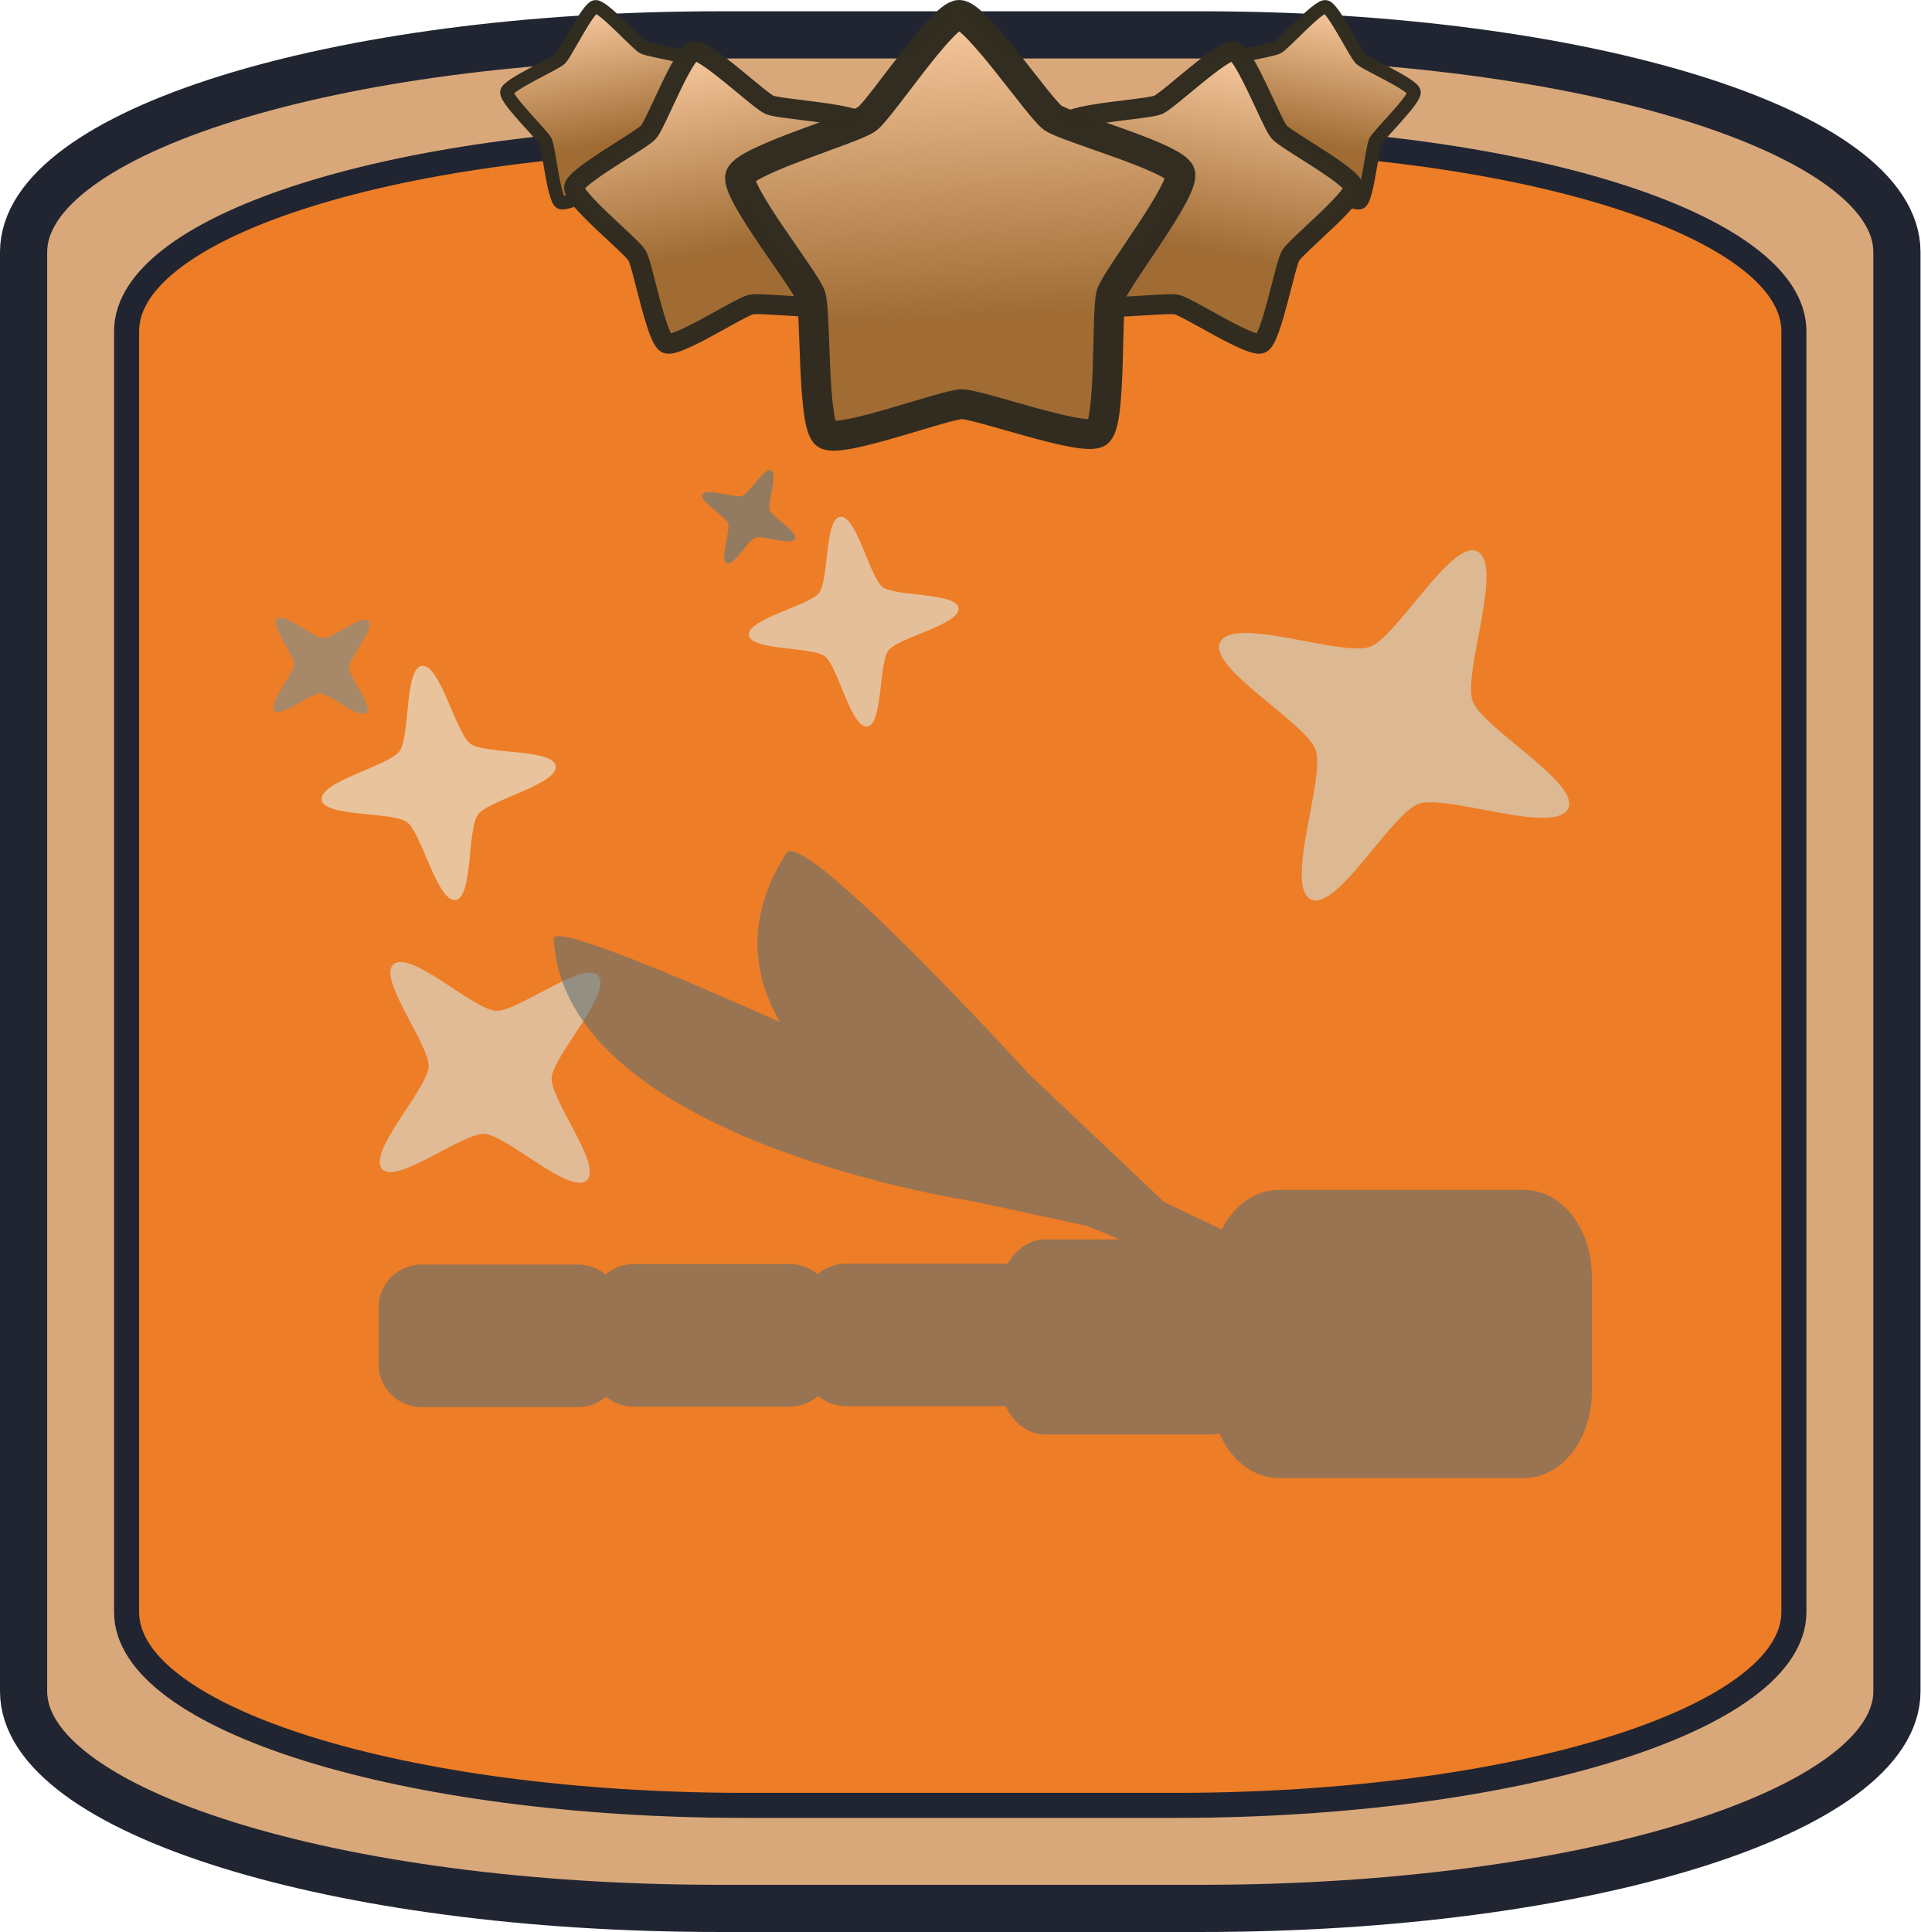
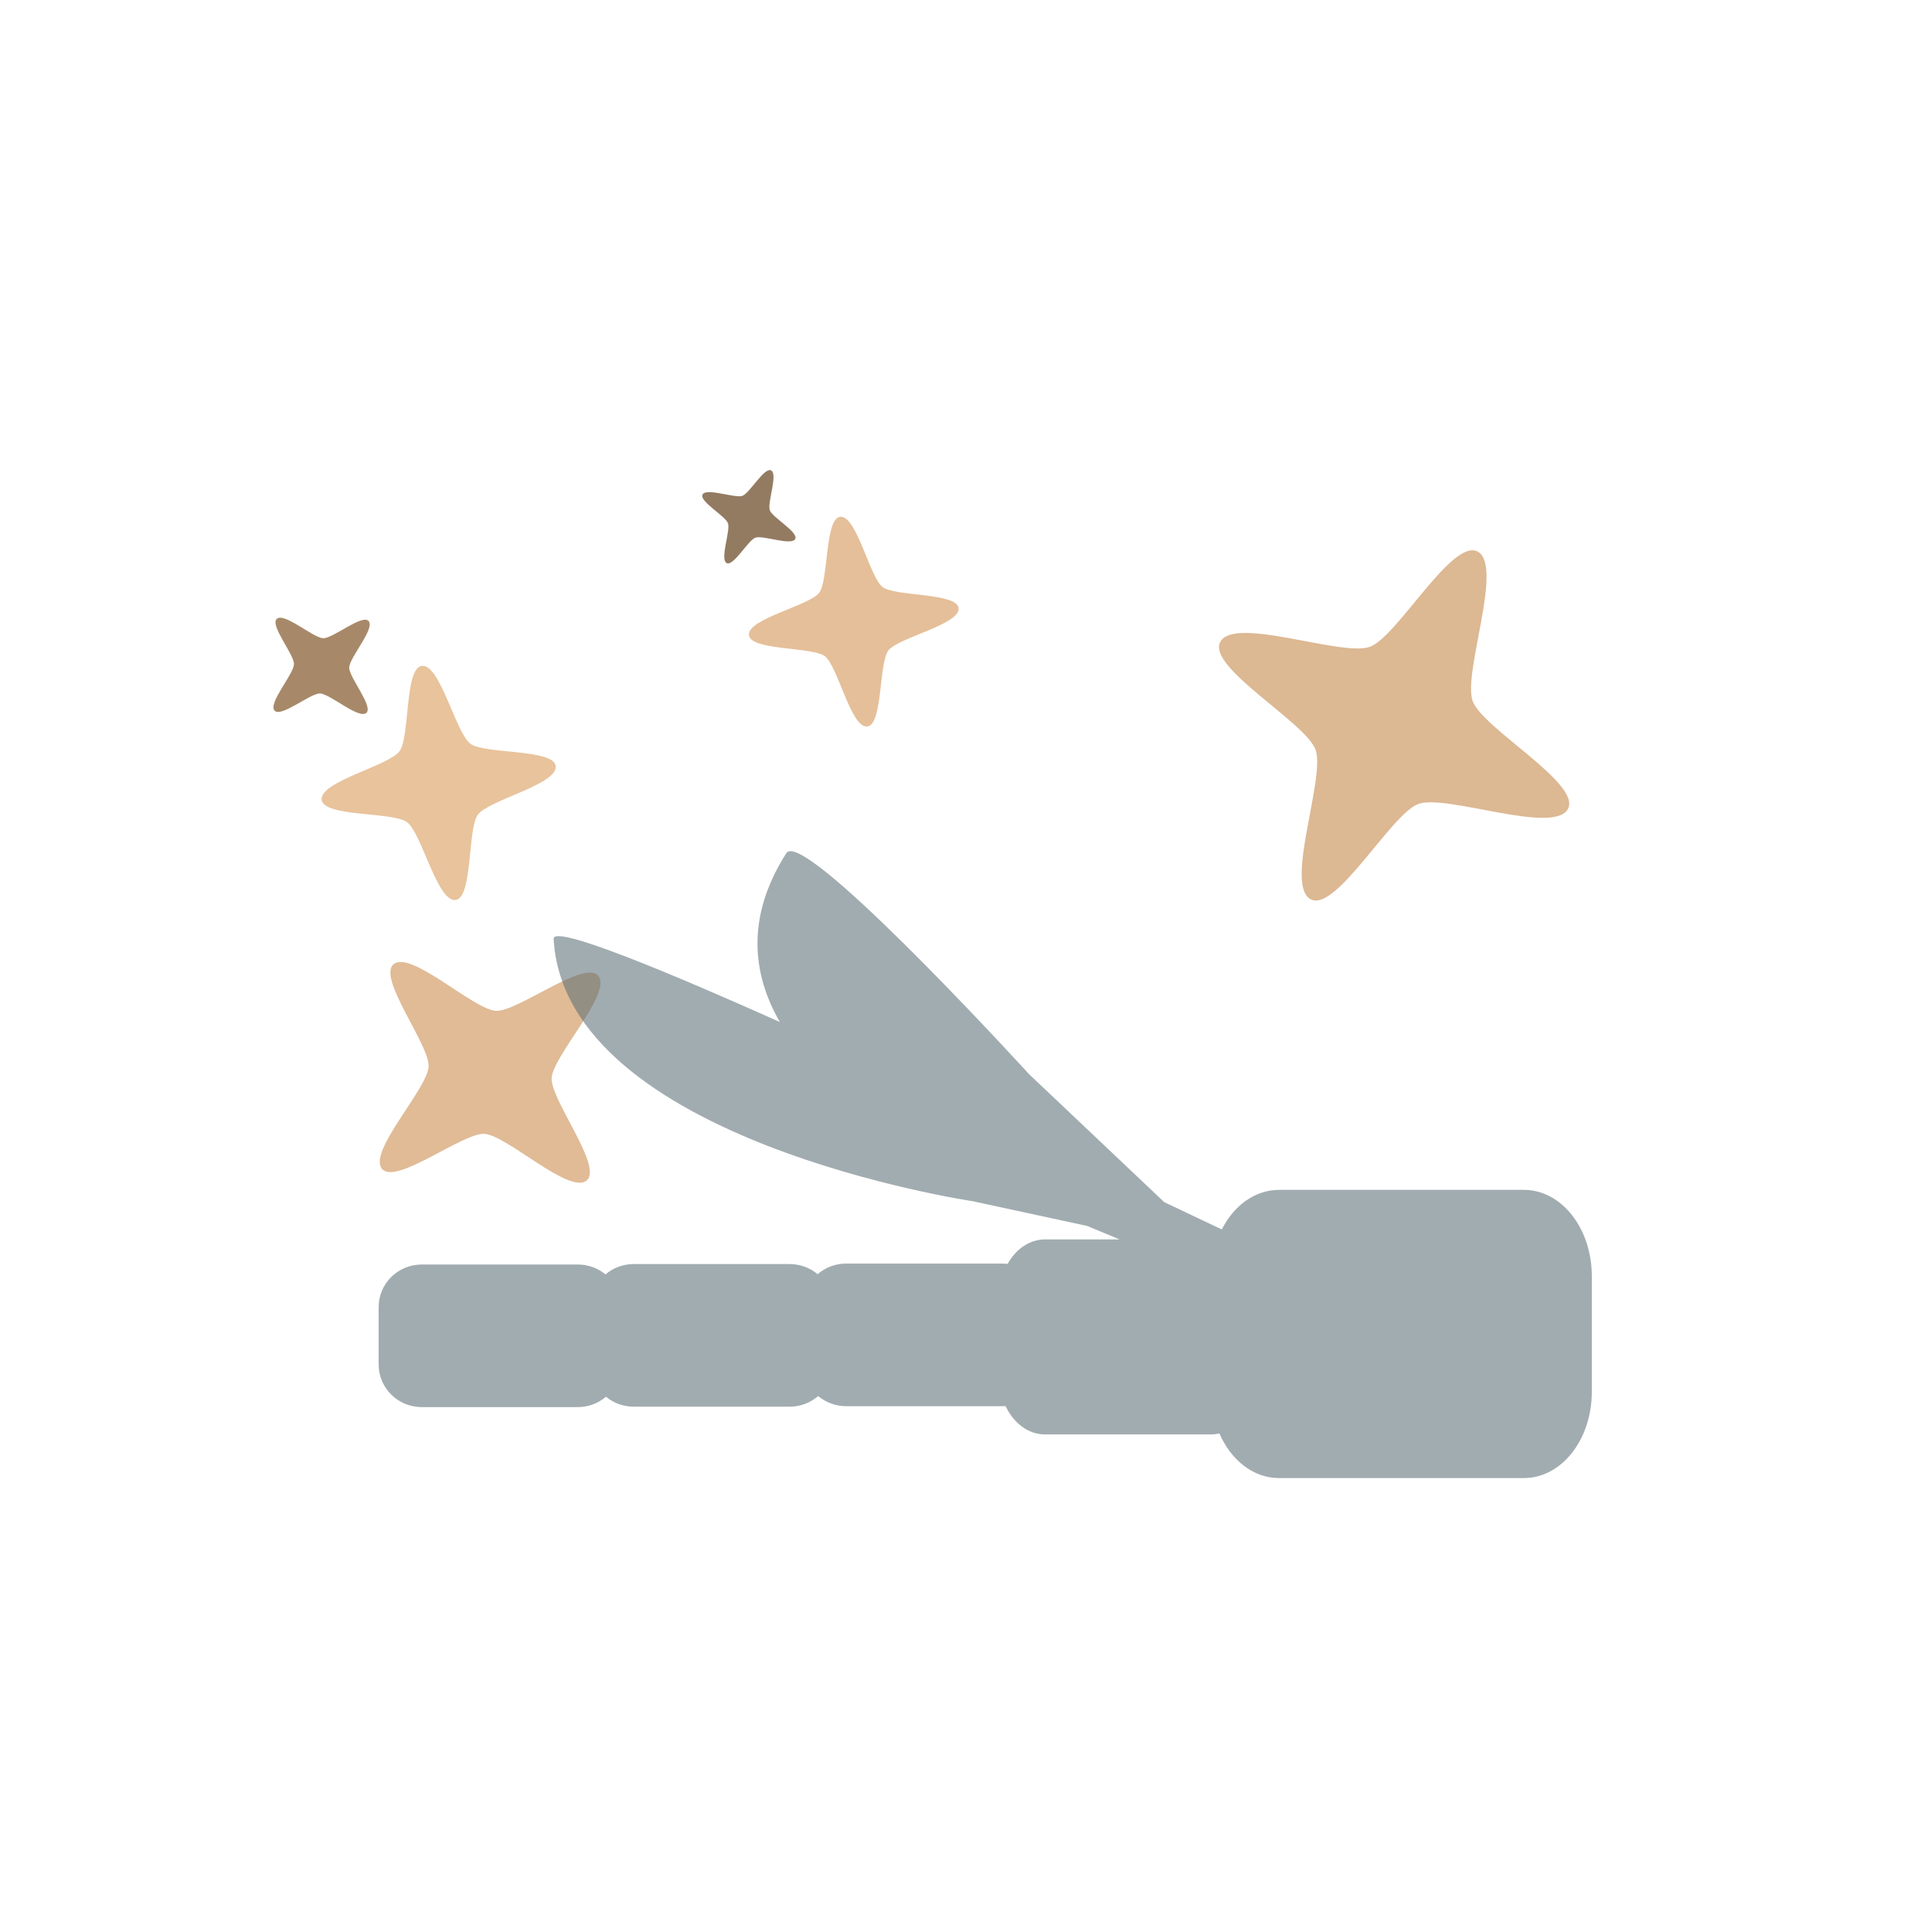
- <svg xmlns="http://www.w3.org/2000/svg" xmlns:xlink="http://www.w3.org/1999/xlink" width="200" height="201.177" viewBox="0 0 52.917 53.228" version="1.1" id="svg1">
+ <svg xmlns="http://www.w3.org/2000/svg" width="200" height="201.177" viewBox="0 0 52.917 53.228" version="1.1" id="svg1">
  <defs id="defs1">
-     <linearGradient xlink:href="#linearGradient33" id="linearGradient34" x1="9.158" y1="0.654" x2="9.524" y2="7.639" gradientUnits="userSpaceOnUse" />
-     <linearGradient id="linearGradient33">
-       <stop style="stop-color:#ffd1a8;stop-opacity:1;" offset="0" id="stop33" />
-       <stop style="stop-color:#a06c34;stop-opacity:1;" offset="0.696" id="stop34" />
-     </linearGradient>
-     <linearGradient xlink:href="#linearGradient33" id="linearGradient34-5" x1="9.158" y1="0.654" x2="9.524" y2="7.639" gradientUnits="userSpaceOnUse" />
-     <linearGradient xlink:href="#linearGradient33" id="linearGradient34-5-6" x1="9.158" y1="0.654" x2="9.524" y2="7.639" gradientUnits="userSpaceOnUse" />
-     <linearGradient xlink:href="#linearGradient33" id="linearGradient1" gradientUnits="userSpaceOnUse" x1="9.158" y1="0.654" x2="9.524" y2="7.639" />
-     <linearGradient xlink:href="#linearGradient33" id="linearGradient2" gradientUnits="userSpaceOnUse" x1="9.158" y1="0.654" x2="9.524" y2="7.639" />
-   </defs>
+     </defs>
  <g id="layer1" transform="translate(-0.2000028)">
-     <rect style="fill:#d9a87a;fill-opacity:1;stroke:#212532;stroke-width:1.3;stroke-linejoin:round;stroke-miterlimit:8.2;stroke-dasharray:none;stroke-opacity:0.996" id="rect1" width="51.617" height="51.617" x="0.85" y="0.961" ry="5.982" rx="19.158" />
-     <rect style="fill:#ed7d26;fill-opacity:1;stroke:#212532;stroke-width:0.69;stroke-linejoin:round;stroke-miterlimit:8.2;stroke-dasharray:none;stroke-opacity:0.996" id="rect1-8" width="45.94" height="45.94" x="3.688" y="3.8" ry="5.324" rx="17.051" />
-     <path style="fill:url(#linearGradient2);fill-opacity:1;fill-rule:nonzero;stroke:#322d21;stroke-width:0.443;stroke-linejoin:round;stroke-miterlimit:8.2;stroke-opacity:0.996" id="path1-5-7-01-0" d="M 11.386,7.222 C 11.183,7.371 9.615,6.801 9.363,6.803 9.112,6.804 7.551,7.395 7.346,7.249 7.142,7.102 7.199,5.434 7.12,5.196 7.04,4.957 5.996,3.655 6.072,3.415 6.148,3.176 7.752,2.715 7.955,2.565 8.157,2.416 9.073,1.021 9.324,1.019 c 0.251,-0.002 1.186,1.381 1.39,1.528 0.204,0.146 1.815,0.586 1.894,0.825 0.079,0.239 -0.947,1.555 -1.024,1.794 -0.076,0.24 0.003,1.907 -0.199,2.056 z" transform="matrix(0.8300305,-0.1096599,0.1096599,0.8300305,8.752035,0.363705)" />
-     <path style="fill:url(#linearGradient34-5-6);fill-opacity:1;fill-rule:nonzero;stroke:#322d21;stroke-width:0.443;stroke-linejoin:round;stroke-miterlimit:8.2;stroke-opacity:0.996" id="path1-5-7-0" d="M 11.386,7.222 C 11.183,7.371 9.615,6.801 9.363,6.803 9.112,6.804 7.551,7.395 7.346,7.249 7.142,7.102 7.199,5.434 7.12,5.196 7.04,4.957 5.996,3.655 6.072,3.415 6.148,3.176 7.752,2.715 7.955,2.565 8.157,2.416 9.073,1.021 9.324,1.019 c 0.251,-0.002 1.186,1.381 1.39,1.528 0.204,0.146 1.815,0.586 1.894,0.825 0.079,0.239 -0.947,1.555 -1.024,1.794 -0.076,0.24 0.003,1.907 -0.199,2.056 z" transform="matrix(-1.20564,0.2796039,0.2796039,1.20564,30.27516,-2.428279)" />
-     <path style="fill:url(#linearGradient1);fill-opacity:1;fill-rule:nonzero;stroke:#322d21;stroke-width:0.443;stroke-linejoin:round;stroke-miterlimit:8.2;stroke-opacity:0.996" id="path1-5-7-01" d="M 11.386,7.222 C 11.183,7.371 9.615,6.801 9.363,6.803 9.112,6.804 7.551,7.395 7.346,7.249 7.142,7.102 7.199,5.434 7.12,5.196 7.04,4.957 5.996,3.655 6.072,3.415 6.148,3.176 7.752,2.715 7.955,2.565 8.157,2.416 9.073,1.021 9.324,1.019 c 0.251,-0.002 1.186,1.381 1.39,1.528 0.204,0.146 1.815,0.586 1.894,0.825 0.079,0.239 -0.947,1.555 -1.024,1.794 -0.076,0.24 0.003,1.907 -0.199,2.056 z" transform="matrix(-0.8300305,-0.1096599,-0.1096599,0.8300305,44.57558,0.363705)" />
-     <path style="fill:url(#linearGradient34-5);fill-opacity:1;fill-rule:nonzero;stroke:#322d21;stroke-width:0.443;stroke-linejoin:round;stroke-miterlimit:8.2;stroke-opacity:0.996" id="path1-5-7" d="M 11.386,7.222 C 11.183,7.371 9.615,6.801 9.363,6.803 9.112,6.804 7.551,7.395 7.346,7.249 7.142,7.102 7.199,5.434 7.12,5.196 7.04,4.957 5.996,3.655 6.072,3.415 6.148,3.176 7.752,2.715 7.955,2.565 8.157,2.416 9.073,1.021 9.324,1.019 c 0.251,-0.002 1.186,1.381 1.39,1.528 0.204,0.146 1.815,0.586 1.894,0.825 0.079,0.239 -0.947,1.555 -1.024,1.794 -0.076,0.24 0.003,1.907 -0.199,2.056 z" transform="matrix(1.20564,0.2796039,-0.2796039,1.20564,23.23993,-2.428279)" />
-     <path style="fill:url(#linearGradient34);fill-opacity:1;fill-rule:nonzero;stroke:#322d21;stroke-width:0.443;stroke-linejoin:round;stroke-miterlimit:8.2;stroke-opacity:0.996" id="path1-5" d="M 11.386,7.222 C 11.183,7.371 9.615,6.801 9.363,6.803 9.112,6.804 7.551,7.395 7.346,7.249 7.142,7.102 7.199,5.434 7.12,5.196 7.04,4.957 5.996,3.655 6.072,3.415 6.148,3.176 7.752,2.715 7.955,2.565 8.157,2.416 9.073,1.021 9.324,1.019 c 0.251,-0.002 1.186,1.381 1.39,1.528 0.204,0.146 1.815,0.586 1.894,0.825 0.079,0.239 -0.947,1.555 -1.024,1.794 -0.076,0.24 0.003,1.907 -0.199,2.056 z" transform="matrix(1.854404,0,0,1.854404,9.337395,-1.479137)" />
    <path style="fill:#e0bb96;fill-opacity:1;stroke:#9fe7f9;stroke-width:0;stroke-linecap:round;stroke-dasharray:none;stroke-opacity:0.996;paint-order:fill markers stroke" id="path1-89" d="m 34.181,15.237 c -0.329,0.627 -2.871,-0.352 -3.539,-0.117 -0.644,0.226 -1.952,2.576 -2.555,2.259 -0.627,-0.329 0.352,-2.871 0.117,-3.539 -0.226,-0.644 -2.576,-1.952 -2.259,-2.555 0.329,-0.627 2.871,0.352 3.539,0.117 0.644,-0.226 1.952,-2.576 2.555,-2.259 0.627,0.329 -0.352,2.871 -0.117,3.539 0.226,0.644 2.576,1.952 2.259,2.555 z" transform="matrix(0.3362794,-0.8071043,0.8071043,0.3362794,-7.107976,49.34866)" />
    <path id="path2" style="fill:#5c6e76;fill-opacity:0.572;stroke:#5f6348;stroke-width:0;stroke-linecap:round;stroke-linejoin:round;paint-order:fill markers stroke" d="m 21.992,23.451 c -0.058,-0.003 -0.101,0.015 -0.126,0.055 -1.118,1.752 -0.941,3.323 -0.18,4.65 -2.9,-1.297 -6.253,-2.709 -6.231,-2.289 0.298,5.559 11.545,7.227 11.545,7.227 l 3.153,0.681 0.896,0.372 h -2.054 c -0.427,0 -0.803,0.266 -1.033,0.675 -0.05,-0.007 -0.101,-0.01 -0.153,-0.01 H 23.516 c -0.302,0 -0.578,0.111 -0.787,0.293 -0.208,-0.174 -0.477,-0.279 -0.772,-0.279 H 17.662 c -0.298,0 -0.57,0.107 -0.779,0.285 -0.207,-0.171 -0.473,-0.273 -0.765,-0.273 h -4.295 c -0.66,0 -1.19,0.524 -1.19,1.176 v 1.577 c 0,0.652 0.531,1.176 1.19,1.176 h 4.295 c 0.298,0 0.57,-0.108 0.779,-0.286 0.207,0.171 0.473,0.274 0.765,0.274 h 4.295 c 0.302,0 0.578,-0.111 0.787,-0.293 0.208,0.174 0.477,0.28 0.772,0.28 h 4.294 c 0.033,0 0.065,-0.001 0.097,-0.004 0.221,0.469 0.625,0.782 1.088,0.782 h 4.567 c 0.081,0 0.16,-0.01 0.237,-0.028 0.318,0.734 0.932,1.23 1.641,1.23 h 6.749 c 1.037,0 1.871,-1.06 1.871,-2.377 v -3.186 c 0,-1.317 -0.835,-2.377 -1.871,-2.377 h -6.749 c -0.663,0 -1.243,0.433 -1.575,1.09 l -1.586,-0.752 -3.725,-3.526 c 0,0 -5.56,-6.095 -6.563,-6.144 z" />
    <path style="fill:#dcb893;fill-opacity:1;stroke:#9fe7f9;stroke-width:0;stroke-linecap:round;stroke-dasharray:none;stroke-opacity:0.996;paint-order:fill markers stroke" id="path1" d="m 34.181,15.237 c -0.329,0.627 -2.871,-0.352 -3.539,-0.117 -0.644,0.226 -1.952,2.576 -2.555,2.259 -0.627,-0.329 0.352,-2.871 0.117,-3.539 -0.226,-0.644 -2.576,-1.952 -2.259,-2.555 0.329,-0.627 2.871,0.352 3.539,0.117 0.644,-0.226 1.952,-2.576 2.555,-2.259 0.627,0.329 -0.352,2.871 -0.117,3.539 0.226,0.644 2.576,1.952 2.259,2.555 z" transform="matrix(1.163354,0,0,1.163354,3.638851,4.557878)" />
    <path style="fill:#e5bf99;fill-opacity:1;stroke:#9fe7f9;stroke-width:0;stroke-linecap:round;stroke-dasharray:none;stroke-opacity:0.996;paint-order:fill markers stroke" id="path1-51" d="m 34.181,15.237 c -0.329,0.627 -2.871,-0.352 -3.539,-0.117 -0.644,0.226 -1.952,2.576 -2.555,2.259 -0.627,-0.329 0.352,-2.871 0.117,-3.539 -0.226,-0.644 -2.576,-1.952 -2.259,-2.555 0.329,-0.627 2.871,0.352 3.539,0.117 0.644,-0.226 1.952,-2.576 2.555,-2.259 0.627,0.329 -0.352,2.871 -0.117,3.539 0.226,0.644 2.576,1.952 2.259,2.555 z" transform="matrix(0.3466079,0.5351445,-0.5351445,0.3466079,20.40029,-3.557701)" />
    <path style="fill:#937b62;fill-opacity:1;stroke:#9fe7f9;stroke-width:0;stroke-linecap:round;stroke-dasharray:none;stroke-opacity:0.996;paint-order:fill markers stroke" id="path1-2" d="m 34.181,15.237 c -0.329,0.627 -2.871,-0.352 -3.539,-0.117 -0.644,0.226 -1.952,2.576 -2.555,2.259 -0.627,-0.329 0.352,-2.871 0.117,-3.539 -0.226,-0.644 -2.576,-1.952 -2.259,-2.555 0.329,-0.627 2.871,0.352 3.539,0.117 0.644,-0.226 1.952,-2.576 2.555,-2.259 0.627,0.329 -0.352,2.871 -0.117,3.539 0.226,0.644 2.576,1.952 2.259,2.555 z" transform="matrix(0.3099253,0,0,0.3099253,11.51716,10.12678)" />
    <path style="fill:#e8c39c;fill-opacity:1;stroke:#9fe7f9;stroke-width:0;stroke-linecap:round;stroke-dasharray:none;stroke-opacity:0.996;paint-order:fill markers stroke" id="path1-23" d="m 34.181,15.237 c -0.329,0.627 -2.871,-0.352 -3.539,-0.117 -0.644,0.226 -1.952,2.576 -2.555,2.259 -0.627,-0.329 0.352,-2.871 0.117,-3.539 -0.226,-0.644 -2.576,-1.952 -2.259,-2.555 0.329,-0.627 2.871,0.352 3.539,0.117 0.644,-0.226 1.952,-2.576 2.555,-2.259 0.627,0.329 -0.352,2.871 -0.117,3.539 0.226,0.644 2.576,1.952 2.259,2.555 z" transform="matrix(0.5928178,-0.3965634,0.3965634,0.5928178,-10.79303,25.63118)" />
    <path style="fill:#a78969;fill-opacity:1;stroke:#9fe7f9;stroke-width:0;stroke-linecap:round;stroke-dasharray:none;stroke-opacity:0.996;paint-order:fill markers stroke" id="path1-8" d="m 34.181,15.237 c -0.329,0.627 -2.871,-0.352 -3.539,-0.117 -0.644,0.226 -1.952,2.576 -2.555,2.259 -0.627,-0.329 0.352,-2.871 0.117,-3.539 -0.226,-0.644 -2.576,-1.952 -2.259,-2.555 0.329,-0.627 2.871,0.352 3.539,0.117 0.644,-0.226 1.952,-2.576 2.555,-2.259 0.627,0.329 -0.352,2.871 -0.117,3.539 0.226,0.644 2.576,1.952 2.259,2.555 z" transform="matrix(0.3661991,0.1389261,-0.1389261,0.3661991,-0.1058193,9.311841)" />
  </g>
</svg>
